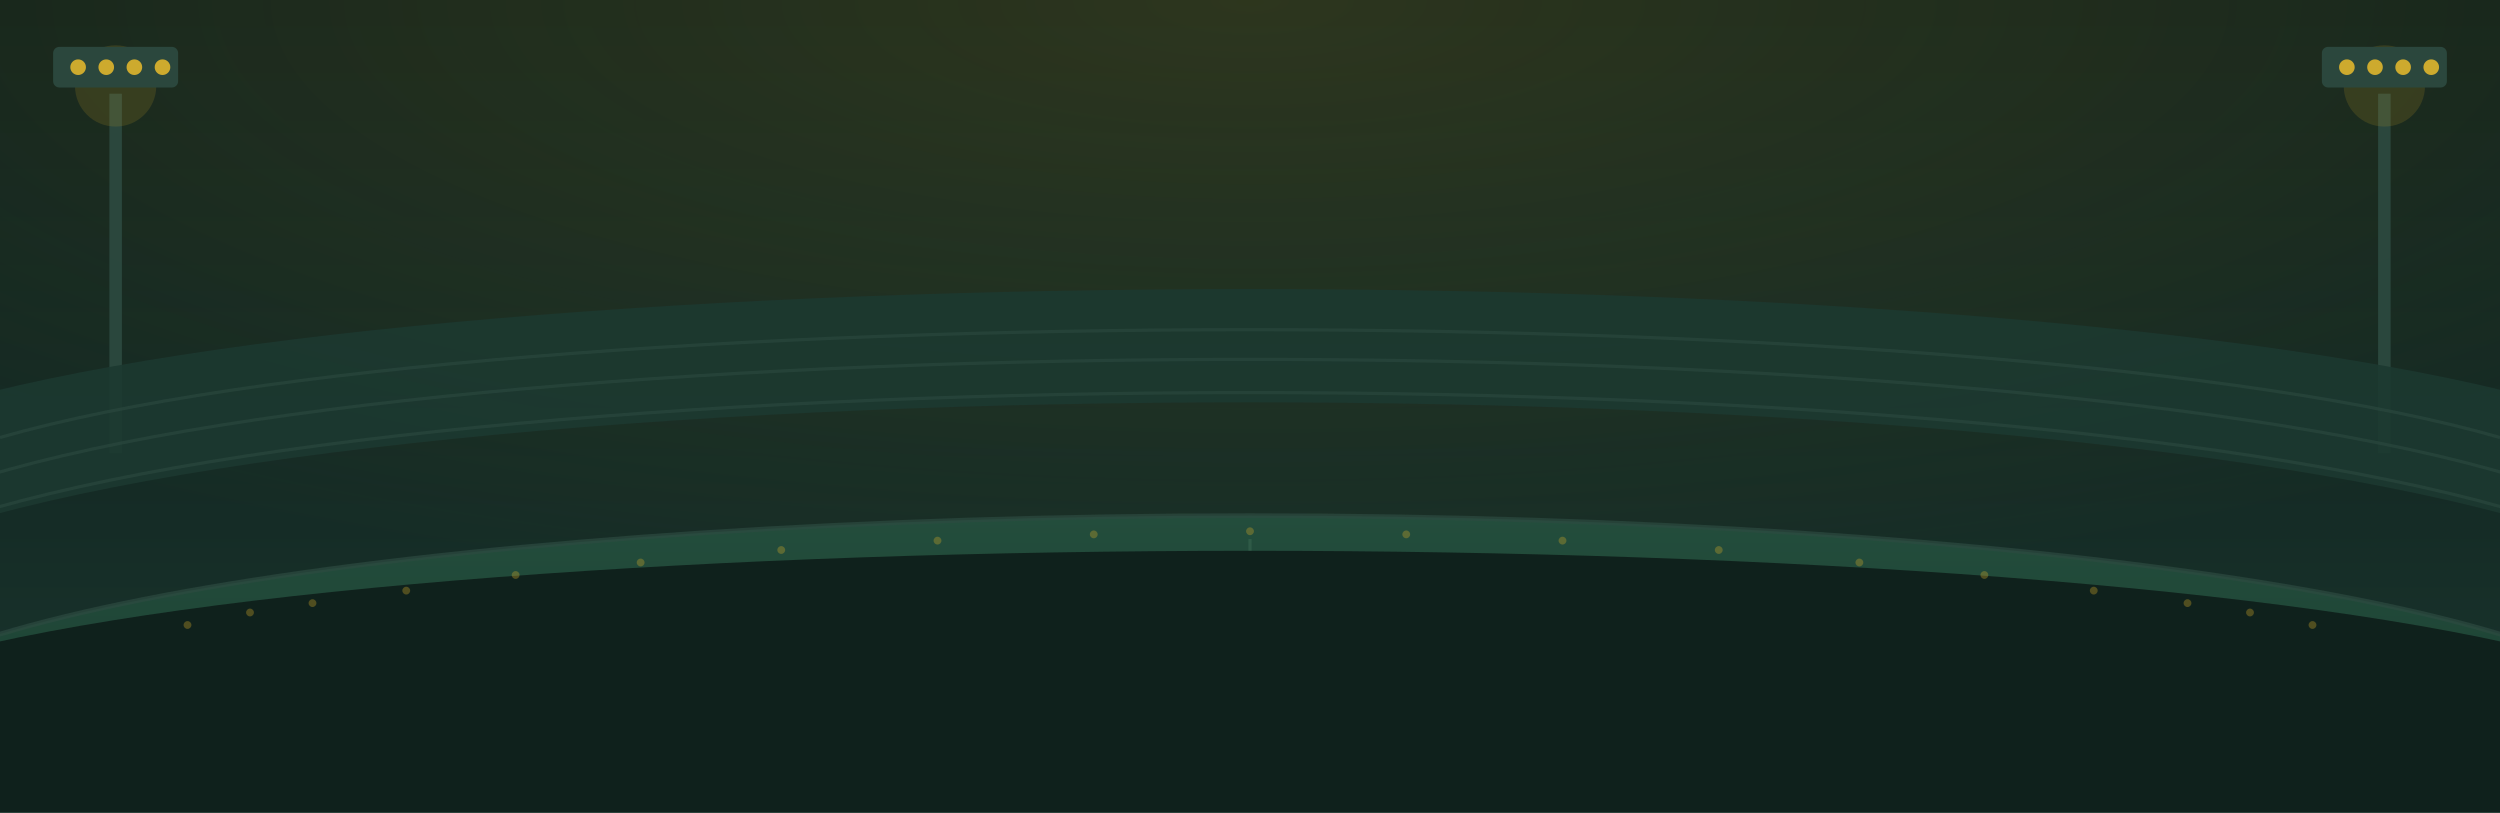
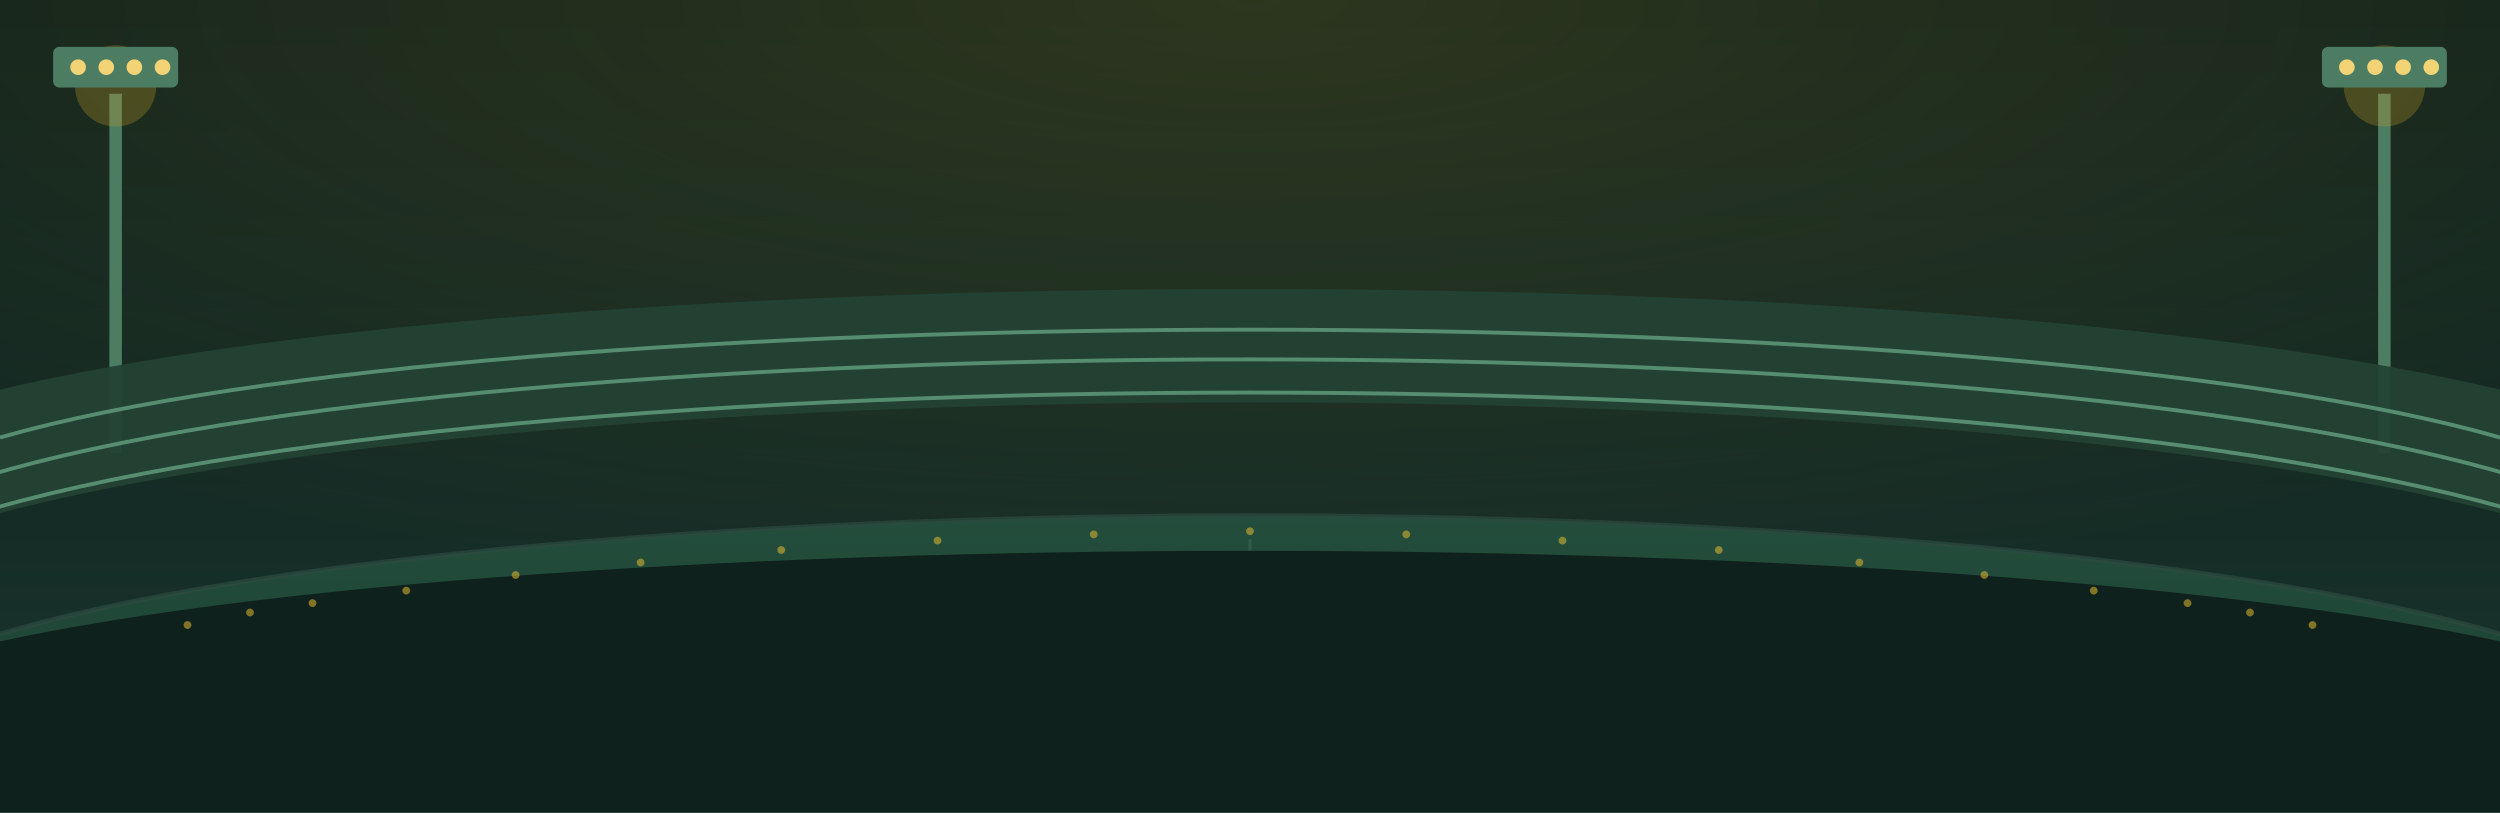
<svg xmlns="http://www.w3.org/2000/svg" viewBox="0 0 1600 520" preserveAspectRatio="xMidYMid slice">
  <defs>
    <linearGradient id="sky" x1="0" y1="0" x2="0" y2="1">
      <stop offset="0%" stop-color="#0f211c" />
      <stop offset="65%" stop-color="#152c26" />
      <stop offset="100%" stop-color="#1c3830" />
    </linearGradient>
    <radialGradient id="glow" cx="50%" cy="0%" r="75%">
      <stop offset="0%" stop-color="#c9a227" stop-opacity="0.16" />
      <stop offset="100%" stop-color="#c9a227" stop-opacity="0" />
    </radialGradient>
    <linearGradient id="pitch" x1="0" y1="0" x2="0" y2="1">
      <stop offset="0%" stop-color="#234d3c" />
      <stop offset="100%" stop-color="#16352a" />
    </linearGradient>
  </defs>
  <rect width="1600" height="520" fill="url(#sky)" />
  <rect width="1600" height="520" fill="url(#glow)" />
-   <g opacity="0.9">
-     <rect x="70" y="60" width="8" height="230" fill="#2c4a40" />
+   <g opacity="1">
+     <rect x="70" y="60" width="8" height="230" fill="#4c7c62" />
    <g>
-       <circle cx="74" cy="55" r="26" fill="#c9a227" opacity="0.18" />
-       <rect x="34" y="30" width="80" height="26" rx="4" fill="#2c4a40" />
-       <circle cx="50" cy="43" r="5" fill="#e0b830" />
-       <circle cx="68" cy="43" r="5" fill="#e0b830" />
-       <circle cx="86" cy="43" r="5" fill="#e0b830" />
-       <circle cx="104" cy="43" r="5" fill="#e0b830" />
+       <circle cx="74" cy="55" r="26" fill="#c9a227" opacity="0.28" />
+       <rect x="34" y="30" width="80" height="26" rx="4" fill="#4c7c62" />
+       <circle cx="50" cy="43" r="5" fill="#f2d477" />
+       <circle cx="68" cy="43" r="5" fill="#f2d477" />
+       <circle cx="86" cy="43" r="5" fill="#f2d477" />
+       <circle cx="104" cy="43" r="5" fill="#f2d477" />
    </g>
  </g>
-   <g opacity="0.9">
-     <rect x="1522" y="60" width="8" height="230" fill="#2c4a40" />
+   <g opacity="1">
+     <rect x="1522" y="60" width="8" height="230" fill="#4c7c62" />
    <g>
-       <circle cx="1526" cy="55" r="26" fill="#c9a227" opacity="0.18" />
-       <rect x="1486" y="30" width="80" height="26" rx="4" fill="#2c4a40" />
-       <circle cx="1502" cy="43" r="5" fill="#e0b830" />
-       <circle cx="1520" cy="43" r="5" fill="#e0b830" />
-       <circle cx="1538" cy="43" r="5" fill="#e0b830" />
-       <circle cx="1556" cy="43" r="5" fill="#e0b830" />
+       <circle cx="1526" cy="55" r="26" fill="#c9a227" opacity="0.28" />
+       <rect x="1486" y="30" width="80" height="26" rx="4" fill="#4c7c62" />
+       <circle cx="1502" cy="43" r="5" fill="#f2d477" />
+       <circle cx="1520" cy="43" r="5" fill="#f2d477" />
+       <circle cx="1538" cy="43" r="5" fill="#f2d477" />
+       <circle cx="1556" cy="43" r="5" fill="#f2d477" />
    </g>
  </g>
-   <path d="M-40 340 C 300 230, 1300 230, 1640 340 L 1640 260 C 1300 160, 300 160, -40 260 Z" fill="#1c3830" opacity="0.9" />
-   <g stroke="#2c4a40" stroke-width="2" opacity="0.6">
+   <path d="M-40 340 C 300 230, 1300 230, 1640 340 L 1640 260 C 1300 160, 300 160, -40 260 Z" fill="#234233" opacity="0.95" />
+   <g stroke="#5c9678" stroke-width="2.5" opacity="0.9">
    <path d="M-20 330 C 320 225, 1280 225, 1620 330" fill="none" />
    <path d="M-10 305 C 320 205, 1280 205, 1610 305" fill="none" />
    <path d="M0 280 C 320 188, 1280 188, 1600 280" fill="none" />
  </g>
  <ellipse cx="800" cy="470" rx="900" ry="140" fill="url(#pitch)" />
  <ellipse cx="800" cy="470" rx="900" ry="140" fill="none" stroke="#2c4a40" stroke-width="3" opacity="0.7" />
  <ellipse cx="800" cy="470" rx="140" ry="34" fill="none" stroke="#3c6a54" stroke-width="2" opacity="0.7" />
  <line x1="800" y1="345" x2="800" y2="595" stroke="#3c6a54" stroke-width="2" opacity="0.5" />
  <path d="M-40 420 C 300 330, 1300 330, 1640 420 L 1640 520 L -40 520 Z" fill="#0f211c" />
-   <g fill="#c9a227" opacity="0.35">
+   <g fill="#e0b830" opacity="0.55">
    <circle cx="120" cy="400" r="2.5" />
    <circle cx="160" cy="392" r="2.5" />
    <circle cx="200" cy="386" r="2.5" />
    <circle cx="260" cy="378" r="2.5" />
    <circle cx="330" cy="368" r="2.5" />
    <circle cx="410" cy="360" r="2.5" />
    <circle cx="500" cy="352" r="2.5" />
    <circle cx="600" cy="346" r="2.5" />
    <circle cx="700" cy="342" r="2.5" />
    <circle cx="800" cy="340" r="2.5" />
    <circle cx="900" cy="342" r="2.5" />
    <circle cx="1000" cy="346" r="2.5" />
    <circle cx="1100" cy="352" r="2.5" />
    <circle cx="1190" cy="360" r="2.5" />
    <circle cx="1270" cy="368" r="2.5" />
    <circle cx="1340" cy="378" r="2.5" />
    <circle cx="1400" cy="386" r="2.5" />
    <circle cx="1440" cy="392" r="2.5" />
    <circle cx="1480" cy="400" r="2.5" />
  </g>
</svg>
